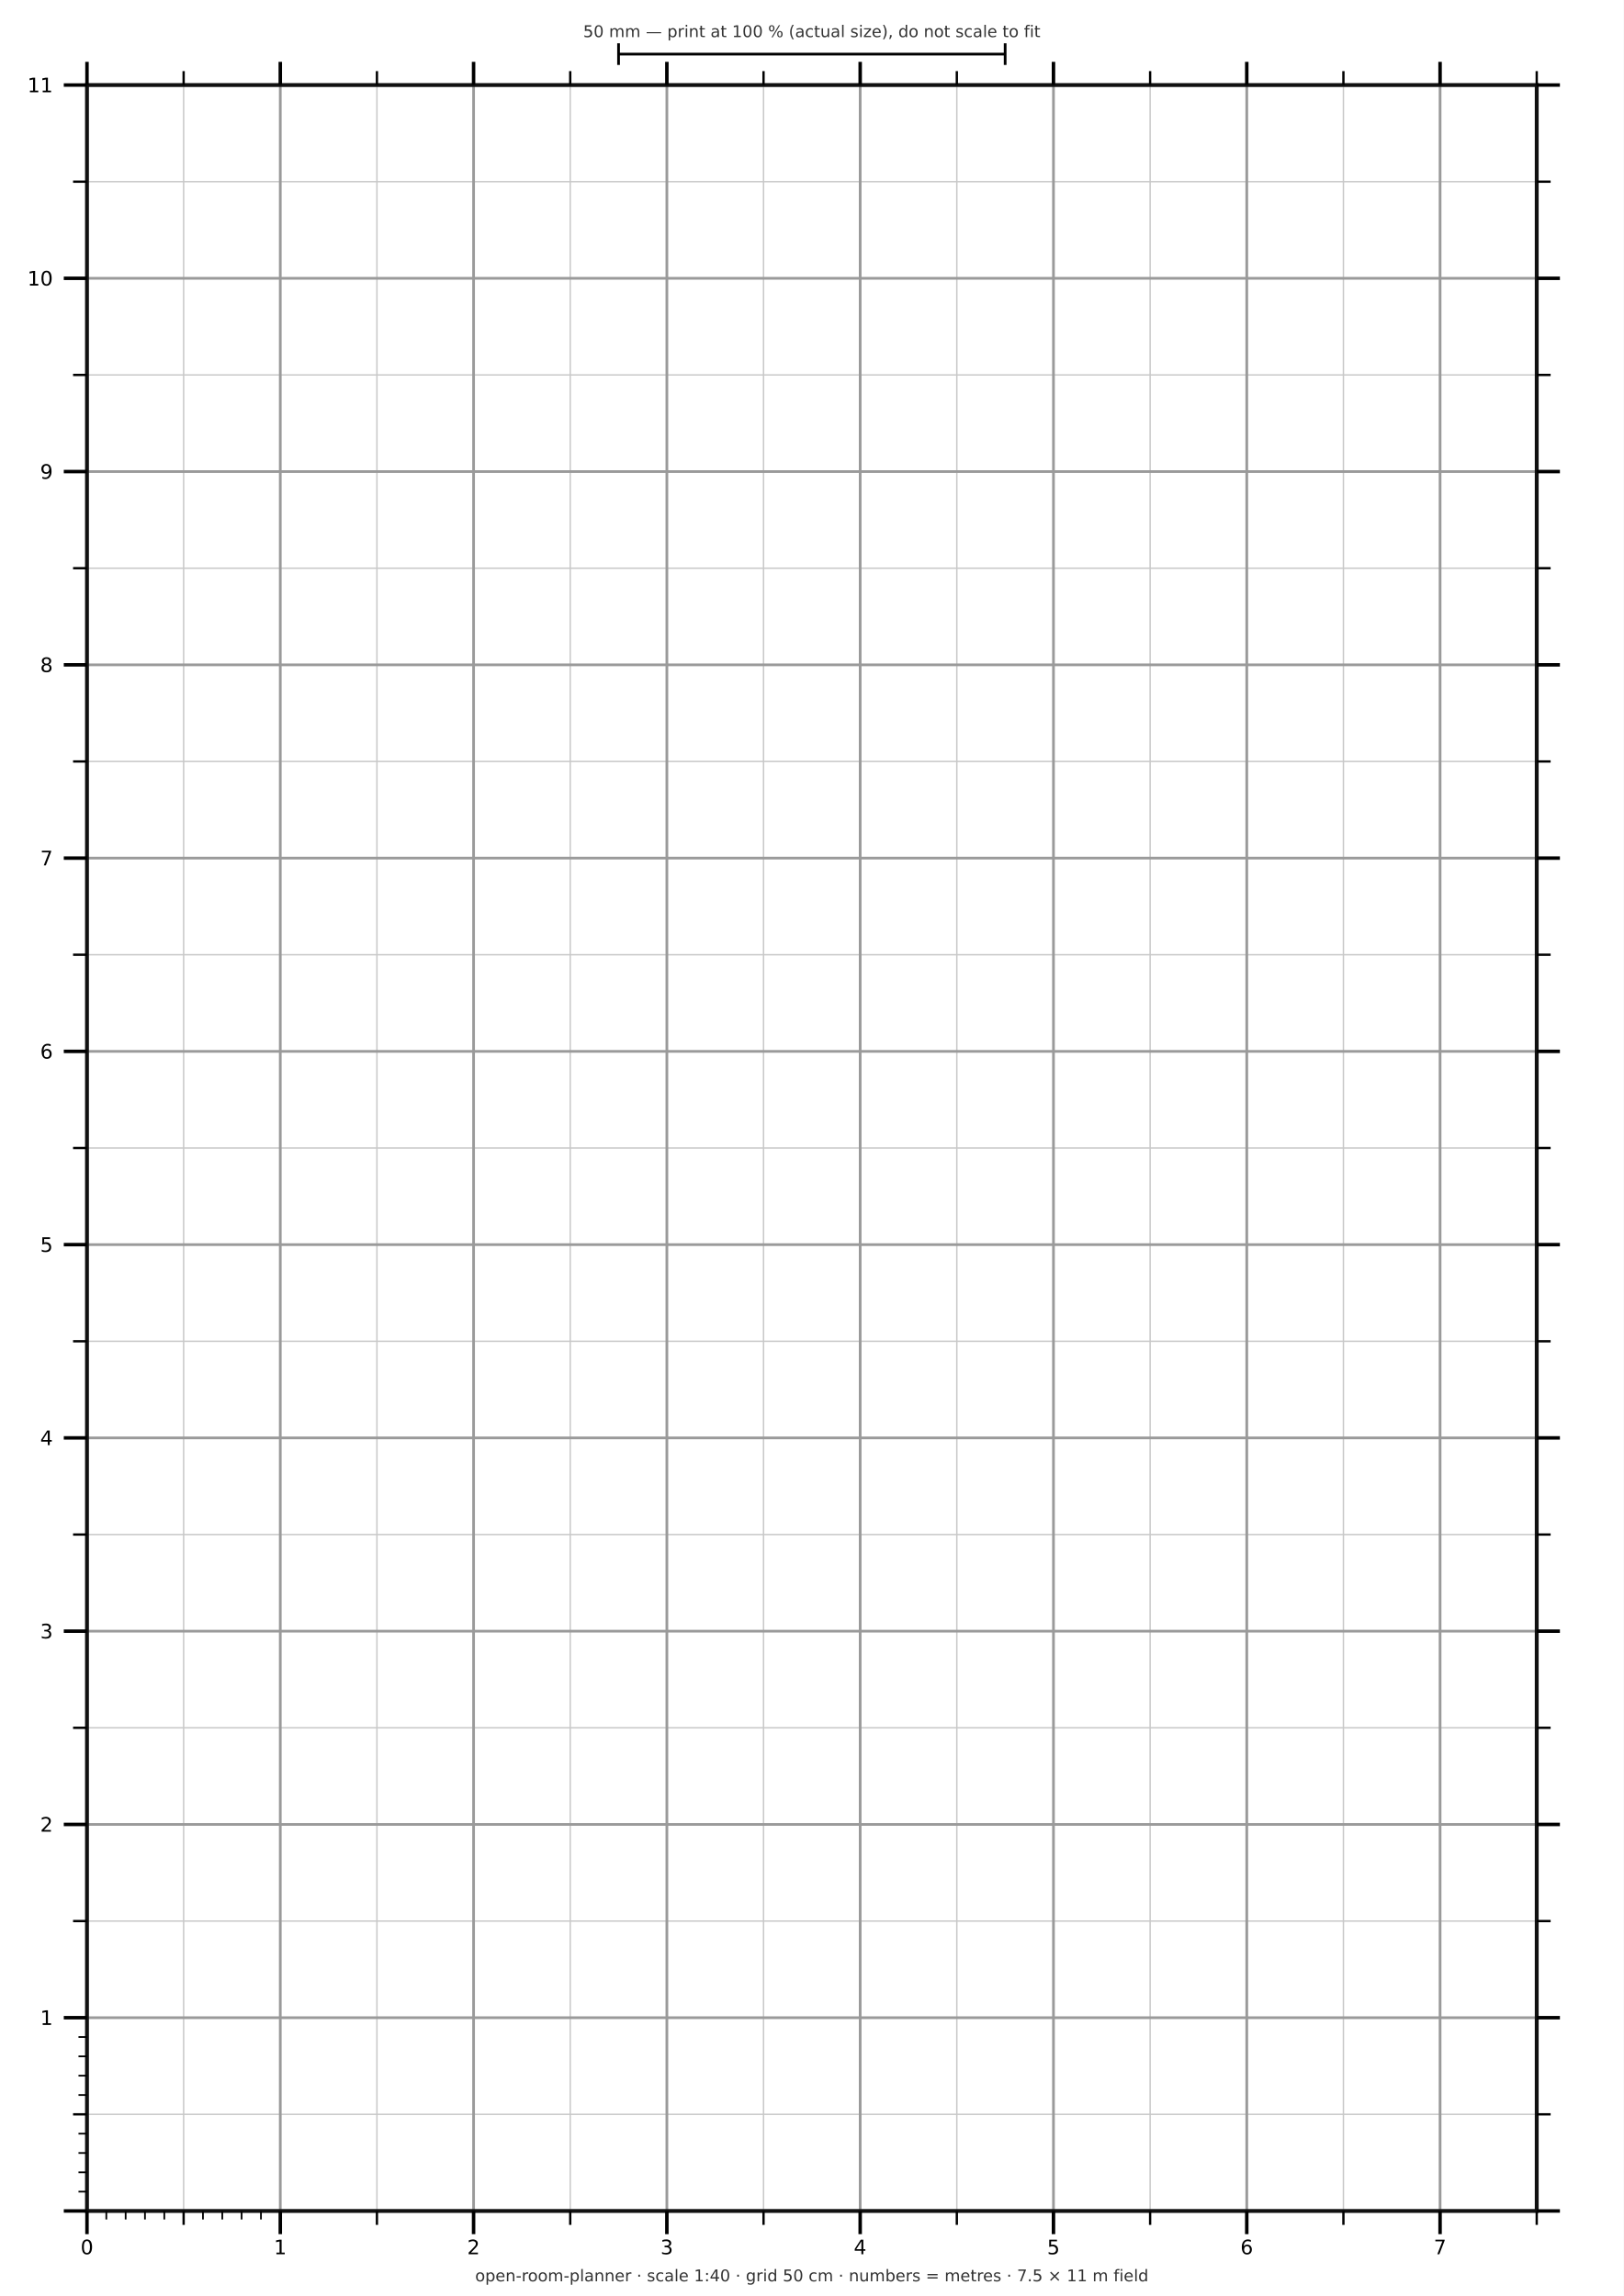
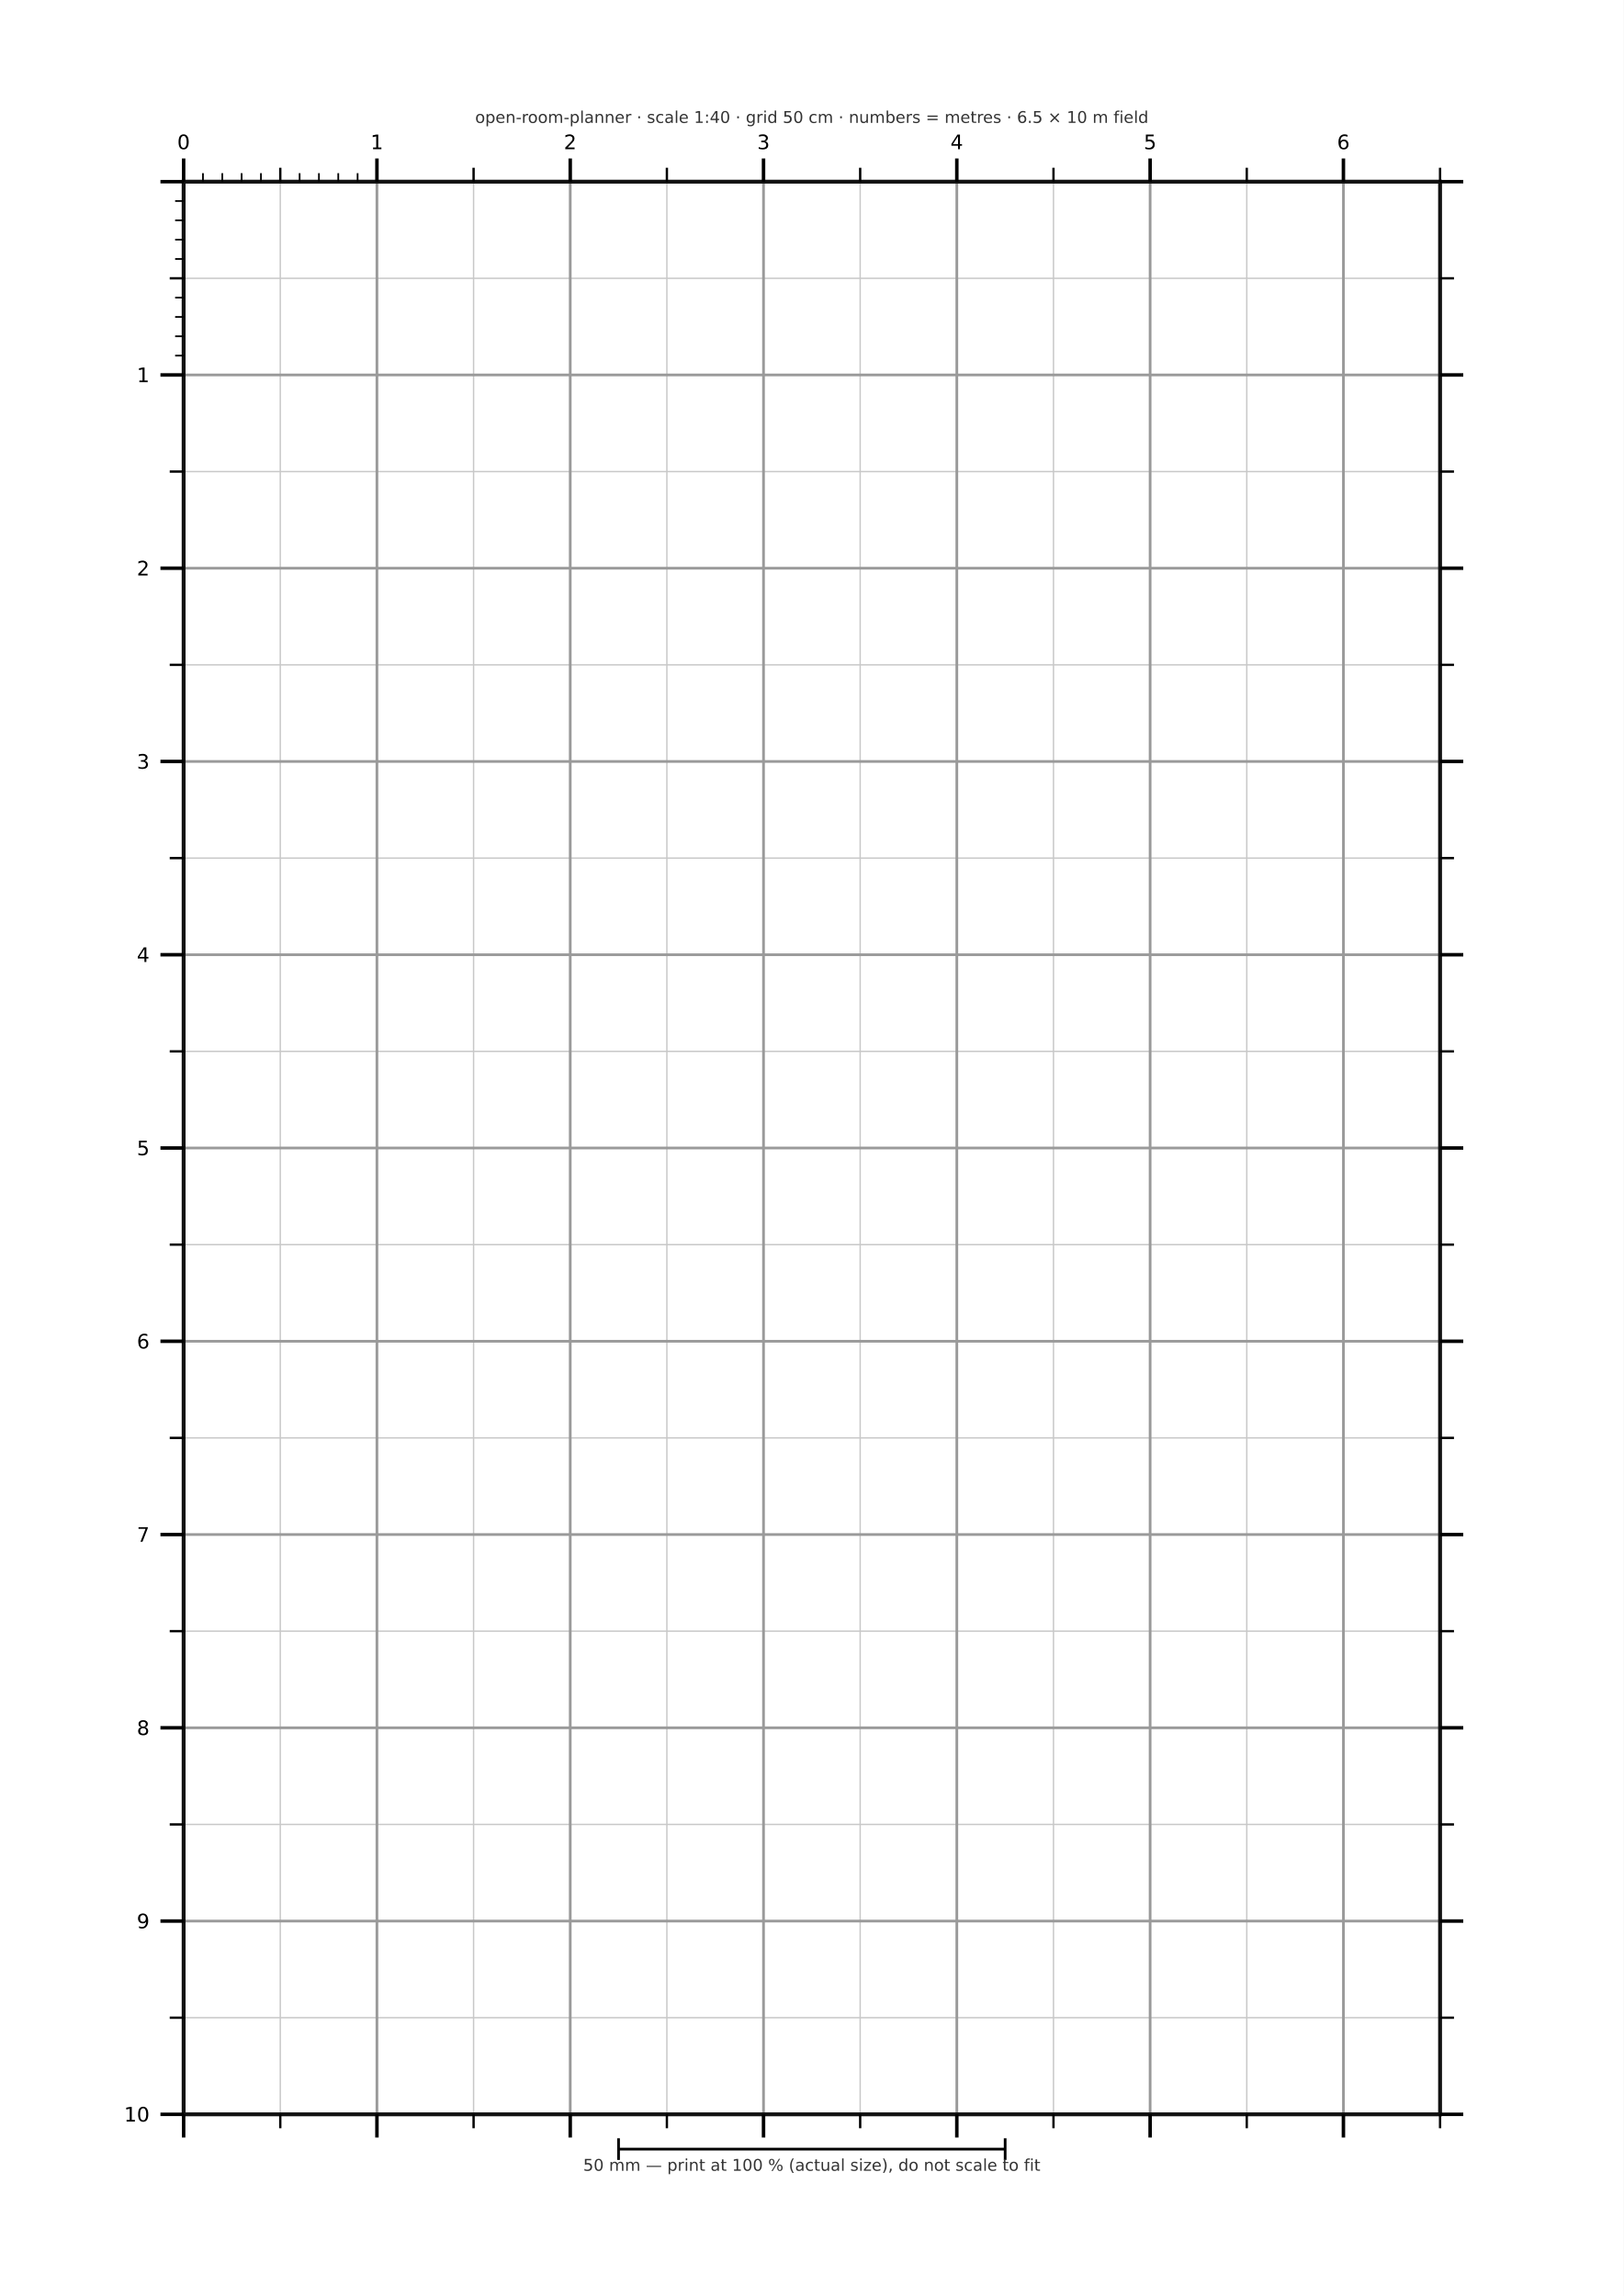
<svg xmlns="http://www.w3.org/2000/svg" width="210mm" height="297mm" viewBox="0 0 210 297" shape-rendering="geometricPrecision" text-rendering="geometricPrecision">
  <rect x="0" y="0" width="210" height="297" fill="#ffffff" />
-   <path d="M23.75 11L23.75 286M48.75 11L48.75 286M73.75 11L73.75 286M98.75 11L98.75 286M123.75 11L123.75 286M148.75 11L148.75 286M173.75 11L173.75 286M11.25 273.5L198.75 273.5M11.25 248.5L198.75 248.5M11.25 223.5L198.75 223.5M11.25 198.5L198.75 198.5M11.25 173.5L198.75 173.5M11.25 148.5L198.75 148.5M11.25 123.5L198.75 123.5M11.25 98.5L198.75 98.5M11.25 73.5L198.75 73.5M11.25 48.5L198.75 48.5M11.25 23.5L198.75 23.5" fill="none" stroke="#c8c8c8" stroke-width="0.18" />
-   <path d="M36.25 11L36.25 286M61.25 11L61.25 286M86.25 11L86.25 286M111.25 11L111.25 286M136.25 11L136.25 286M161.25 11L161.25 286M186.25 11L186.25 286M11.25 261L198.75 261M11.25 236L198.75 236M11.25 211L198.75 211M11.25 186L198.75 186M11.25 161L198.75 161M11.25 136L198.75 136M11.25 111L198.75 111M11.25 86L198.75 86M11.25 61L198.75 61M11.25 36L198.75 36" fill="none" stroke="#9a9a9a" stroke-width="0.35" />
-   <rect x="11.25" y="11" width="187.5" height="275" fill="none" stroke="#111111" stroke-width="0.5" />
-   <path d="M23.75 286L23.75 287.8M23.75 11L23.75 9.2M48.75 286L48.75 287.8M48.75 11L48.75 9.2M73.75 286L73.75 287.8M73.75 11L73.75 9.2M98.75 286L98.75 287.8M98.75 11L98.75 9.2M123.75 286L123.75 287.8M123.75 11L123.75 9.2M148.75 286L148.75 287.8M148.75 11L148.75 9.2M173.75 286L173.75 287.8M173.75 11L173.75 9.2M198.75 286L198.75 287.8M198.75 11L198.75 9.2M11.25 273.5L9.45 273.5M198.75 273.5L200.55 273.5M11.25 248.5L9.45 248.5M198.75 248.5L200.55 248.5M11.25 223.5L9.45 223.5M198.75 223.5L200.55 223.5M11.25 198.5L9.45 198.5M198.75 198.5L200.55 198.5M11.25 173.5L9.45 173.5M198.75 173.5L200.55 173.5M11.25 148.5L9.45 148.5M198.75 148.5L200.55 148.5M11.25 123.5L9.45 123.5M198.75 123.5L200.55 123.5M11.25 98.5L9.45 98.5M198.75 98.5L200.55 98.5M11.25 73.5L9.45 73.5M198.75 73.5L200.55 73.5M11.25 48.5L9.45 48.5M198.75 48.5L200.55 48.5M11.25 23.5L9.45 23.5M198.75 23.5L200.55 23.5" fill="none" stroke="#000000" stroke-width="0.3" />
-   <path d="M11.25 286L11.25 289M11.25 11L11.25 8M36.25 286L36.25 289M36.25 11L36.25 8M61.25 286L61.25 289M61.25 11L61.25 8M86.25 286L86.25 289M86.25 11L86.25 8M111.25 286L111.25 289M111.25 11L111.25 8M136.25 286L136.25 289M136.25 11L136.25 8M161.25 286L161.25 289M161.25 11L161.25 8M186.25 286L186.25 289M186.25 11L186.25 8M11.25 286L8.25 286M198.75 286L201.75 286M11.25 261L8.25 261M198.75 261L201.75 261M11.25 236L8.25 236M198.75 236L201.75 236M11.25 211L8.25 211M198.75 211L201.75 211M11.25 186L8.25 186M198.75 186L201.75 186M11.25 161L8.25 161M198.75 161L201.75 161M11.25 136L8.25 136M198.75 136L201.75 136M11.25 111L8.25 111M198.75 111L201.75 111M11.25 86L8.25 86M198.75 86L201.75 86M11.25 61L8.25 61M198.75 61L201.75 61M11.25 36L8.25 36M198.75 36L201.75 36M11.25 11L8.25 11M198.75 11L201.75 11" fill="none" stroke="#000000" stroke-width="0.45" />
-   <path d="M13.75 286L13.75 287.1M16.25 286L16.25 287.1M18.75 286L18.75 287.1M21.25 286L21.25 287.1M26.25 286L26.25 287.1M28.75 286L28.75 287.1M31.25 286L31.25 287.1M33.75 286L33.75 287.1M11.25 283.5L10.15 283.5M11.25 281L10.15 281M11.25 278.5L10.15 278.5M11.25 276L10.15 276M11.25 271L10.15 271M11.25 268.5L10.15 268.5M11.25 266L10.15 266M11.25 263.5L10.15 263.5" fill="none" stroke="#000000" stroke-width="0.22" />
+   <path d="M36.25 23.5L36.25 273.5M61.25 23.5L61.25 273.5M86.25 23.5L86.25 273.5M111.25 23.5L111.25 273.5M136.25 23.5L136.25 273.5M161.25 23.5L161.25 273.5M23.75 261L186.25 261M23.75 236L186.25 236M23.75 211L186.25 211M23.75 186L186.25 186M23.75 161L186.25 161M23.75 136L186.25 136M23.75 111L186.25 111M23.75 86L186.25 86M23.75 61L186.25 61M23.75 36L186.25 36" fill="none" stroke="#c8c8c8" stroke-width="0.18" />
+   <path d="M48.75 23.5L48.75 273.5M73.75 23.5L73.75 273.5M98.75 23.5L98.75 273.5M123.75 23.5L123.75 273.5M148.75 23.5L148.75 273.5M173.75 23.5L173.75 273.5M23.75 248.5L186.25 248.5M23.75 223.5L186.25 223.5M23.75 198.5L186.25 198.5M23.75 173.5L186.25 173.5M23.75 148.5L186.25 148.5M23.75 123.5L186.25 123.5M23.75 98.5L186.25 98.5M23.75 73.5L186.25 73.5M23.75 48.5L186.25 48.5" fill="none" stroke="#9a9a9a" stroke-width="0.35" />
+   <rect x="23.75" y="23.5" width="162.5" height="250" fill="none" stroke="#111111" stroke-width="0.5" />
+   <path d="M36.25 273.5L36.25 275.3M36.25 23.5L36.25 21.7M61.25 273.5L61.25 275.3M61.25 23.5L61.25 21.7M86.25 273.5L86.25 275.3M86.25 23.5L86.25 21.7M111.25 273.5L111.25 275.3M111.25 23.5L111.25 21.7M136.25 273.5L136.25 275.3M136.25 23.5L136.25 21.7M161.25 273.5L161.25 275.3M161.25 23.5L161.25 21.7M186.25 273.5L186.25 275.3M186.25 23.5L186.25 21.7M23.75 261L21.95 261M186.25 261L188.05 261M23.75 236L21.95 236M186.25 236L188.05 236M23.75 211L21.95 211M186.25 211L188.05 211M23.75 186L21.95 186M186.25 186L188.05 186M23.75 161L21.95 161M186.25 161L188.05 161M23.75 136L21.95 136M186.25 136L188.05 136M23.75 111L21.95 111M186.25 111L188.05 111M23.75 86L21.95 86M186.25 86L188.05 86M23.75 61L21.95 61M186.25 61L188.05 61M23.75 36L21.95 36M186.25 36L188.05 36" fill="none" stroke="#000000" stroke-width="0.3" />
+   <path d="M23.75 273.5L23.75 276.5M23.75 23.5L23.75 20.5M48.75 273.5L48.75 276.5M48.75 23.5L48.75 20.5M73.75 273.5L73.75 276.5M73.75 23.5L73.75 20.5M98.75 273.5L98.75 276.5M98.75 23.5L98.75 20.5M123.75 273.5L123.75 276.5M123.75 23.5L123.75 20.5M148.75 273.5L148.75 276.5M148.75 23.5L148.75 20.5M173.75 273.5L173.75 276.5M173.75 23.5L173.75 20.5M23.75 273.5L20.75 273.5M186.25 273.5L189.25 273.5M23.75 248.5L20.75 248.5M186.25 248.5L189.25 248.5M23.75 223.5L20.75 223.5M186.25 223.5L189.25 223.5M23.75 198.5L20.75 198.5M186.25 198.5L189.25 198.5M23.75 173.5L20.75 173.5M186.25 173.5L189.25 173.5M23.75 148.5L20.75 148.5M186.25 148.5L189.25 148.5M23.75 123.5L20.75 123.5M186.25 123.5L189.25 123.5M23.75 98.5L20.75 98.5M186.25 98.5L189.25 98.5M23.75 73.5L20.75 73.5M186.25 73.5L189.25 73.5M23.75 48.5L20.75 48.5M186.25 48.5L189.25 48.5M23.75 23.5L20.75 23.5M186.25 23.5L189.25 23.5" fill="none" stroke="#000000" stroke-width="0.45" />
+   <path d="M26.25 23.5L26.25 22.4M28.75 23.5L28.75 22.4M31.25 23.5L31.25 22.4M33.75 23.5L33.75 22.4M38.75 23.5L38.75 22.4M41.25 23.5L41.25 22.4M43.75 23.5L43.75 22.4M46.25 23.5L46.25 22.4M23.75 26L22.65 26M23.75 28.5L22.65 28.5M23.75 31L22.65 31M23.75 33.5L22.65 33.5M23.75 38.5L22.65 38.5M23.75 41L22.65 41M23.75 43.5L22.65 43.5M23.75 46L22.65 46" fill="none" stroke="#000000" stroke-width="0.22" />
  <g fill="#000000" font-family="DejaVu Sans, Helvetica, Arial, sans-serif" font-size="2.6">
-     <text x="11.25" y="291.6" text-anchor="middle">0</text>
-     <text x="36.25" y="291.6" text-anchor="middle">1</text>
-     <text x="61.25" y="291.6" text-anchor="middle">2</text>
-     <text x="86.25" y="291.6" text-anchor="middle">3</text>
-     <text x="111.25" y="291.6" text-anchor="middle">4</text>
-     <text x="136.25" y="291.6" text-anchor="middle">5</text>
-     <text x="161.25" y="291.6" text-anchor="middle">6</text>
-     <text x="186.25" y="291.6" text-anchor="middle">7</text>
-     <text x="6.85" y="261.936" text-anchor="end">1</text>
-     <text x="6.85" y="236.936" text-anchor="end">2</text>
-     <text x="6.85" y="211.936" text-anchor="end">3</text>
-     <text x="6.85" y="186.936" text-anchor="end">4</text>
-     <text x="6.85" y="161.936" text-anchor="end">5</text>
-     <text x="6.85" y="136.936" text-anchor="end">6</text>
-     <text x="6.85" y="111.936" text-anchor="end">7</text>
-     <text x="6.85" y="86.936" text-anchor="end">8</text>
-     <text x="6.85" y="61.936" text-anchor="end">9</text>
-     <text x="6.85" y="36.936" text-anchor="end">10</text>
-     <text x="6.85" y="11.936" text-anchor="end">11</text>
+     <text x="23.75" y="19.3" text-anchor="middle">0</text>
+     <text x="48.75" y="19.3" text-anchor="middle">1</text>
+     <text x="73.75" y="19.3" text-anchor="middle">2</text>
+     <text x="98.75" y="19.3" text-anchor="middle">3</text>
+     <text x="123.75" y="19.3" text-anchor="middle">4</text>
+     <text x="148.75" y="19.3" text-anchor="middle">5</text>
+     <text x="173.75" y="19.3" text-anchor="middle">6</text>
+     <text x="19.35" y="49.436" text-anchor="end">1</text>
+     <text x="19.35" y="74.436" text-anchor="end">2</text>
+     <text x="19.35" y="99.436" text-anchor="end">3</text>
+     <text x="19.35" y="124.436" text-anchor="end">4</text>
+     <text x="19.35" y="149.436" text-anchor="end">5</text>
+     <text x="19.35" y="174.436" text-anchor="end">6</text>
+     <text x="19.35" y="199.436" text-anchor="end">7</text>
+     <text x="19.35" y="224.436" text-anchor="end">8</text>
+     <text x="19.35" y="249.436" text-anchor="end">9</text>
+     <text x="19.35" y="274.436" text-anchor="end">10</text>
  </g>
-   <path d="M80 7L130 7M80 5.6L80 8.4M130 5.6L130 8.4" fill="none" stroke="#000000" stroke-width="0.35" />
-   <text x="105" y="4.8" fill="#333333" font-family="DejaVu Sans, Helvetica, Arial, sans-serif" font-size="2.1" text-anchor="middle">50 mm — print at 100 % (actual size), do not scale to fit</text>
-   <text x="105" y="295.1" fill="#333333" font-family="DejaVu Sans, Helvetica, Arial, sans-serif" font-size="2.1" text-anchor="middle">open-room-planner · scale 1:40 · grid 50 cm · numbers = metres · 7.5 × 11 m field</text>
+   <path d="M80 278L130 278M80 276.6L80 279.4M130 276.6L130 279.4" fill="none" stroke="#000000" stroke-width="0.35" />
+   <text x="105" y="280.8" fill="#333333" font-family="DejaVu Sans, Helvetica, Arial, sans-serif" font-size="2.1" text-anchor="middle">50 mm — print at 100 % (actual size), do not scale to fit</text>
+   <text x="105" y="15.9" fill="#333333" font-family="DejaVu Sans, Helvetica, Arial, sans-serif" font-size="2.1" text-anchor="middle">open-room-planner · scale 1:40 · grid 50 cm · numbers = metres · 6.5 × 10 m field</text>
</svg>
